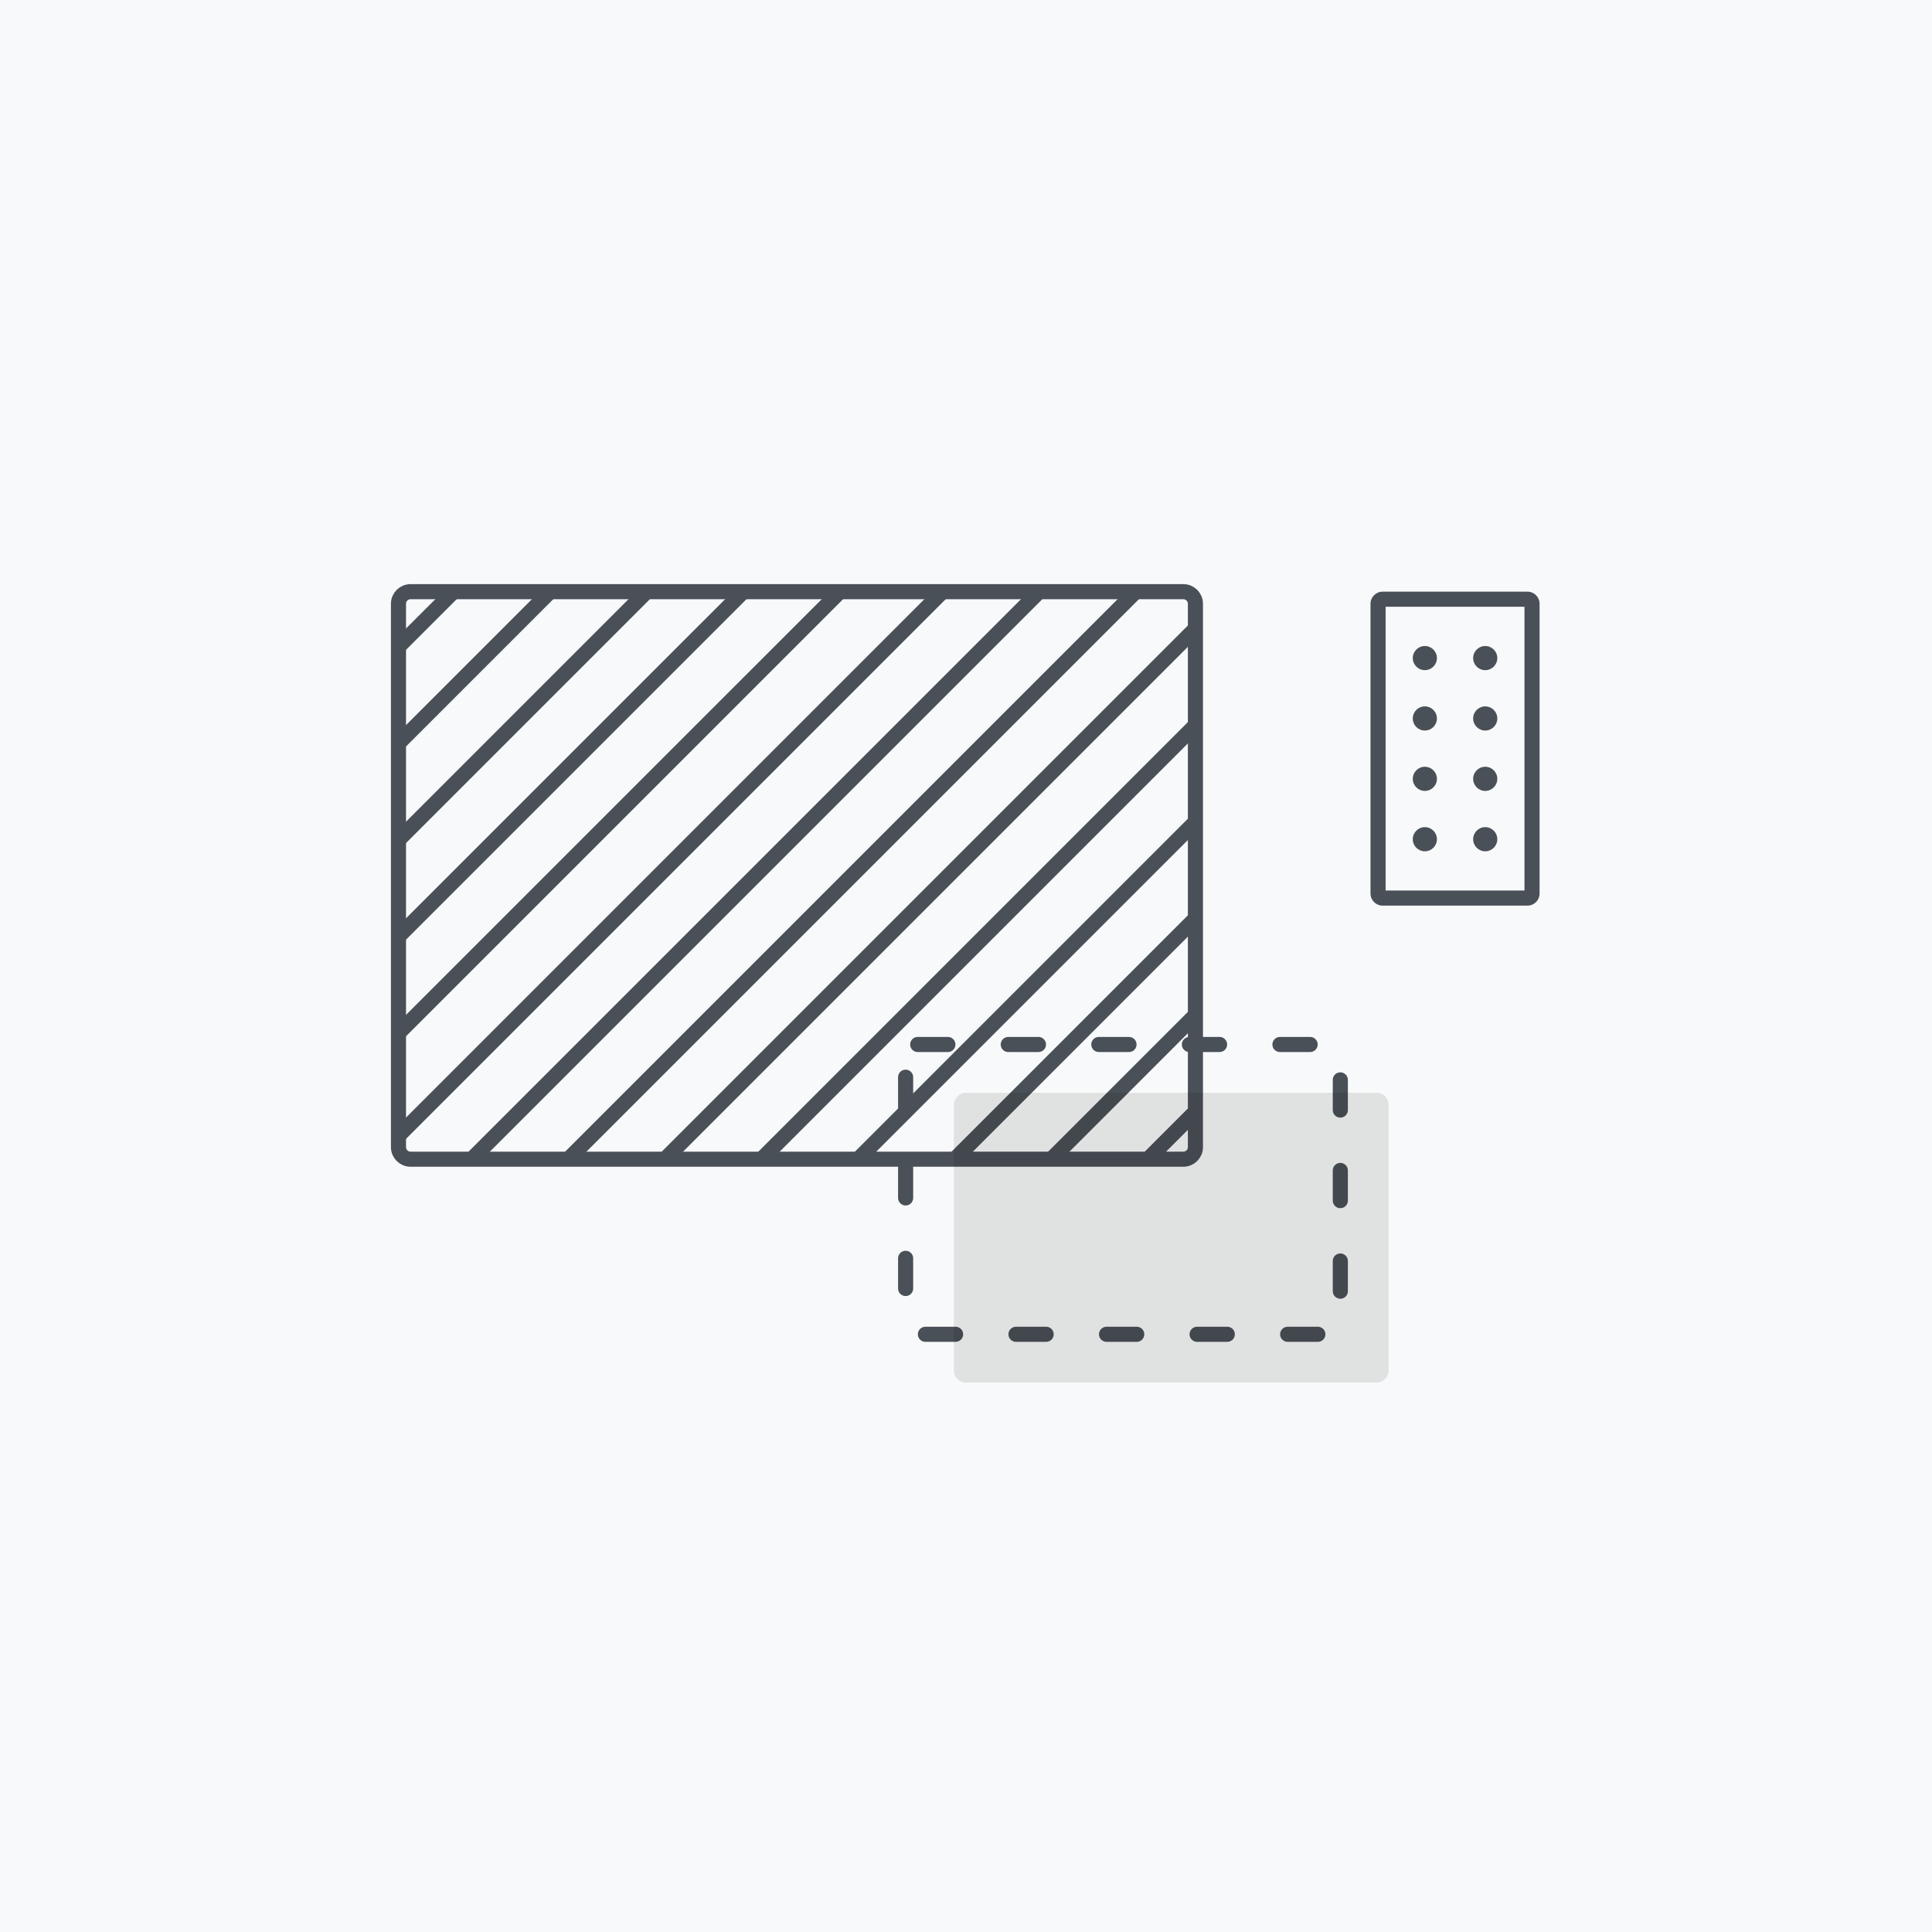
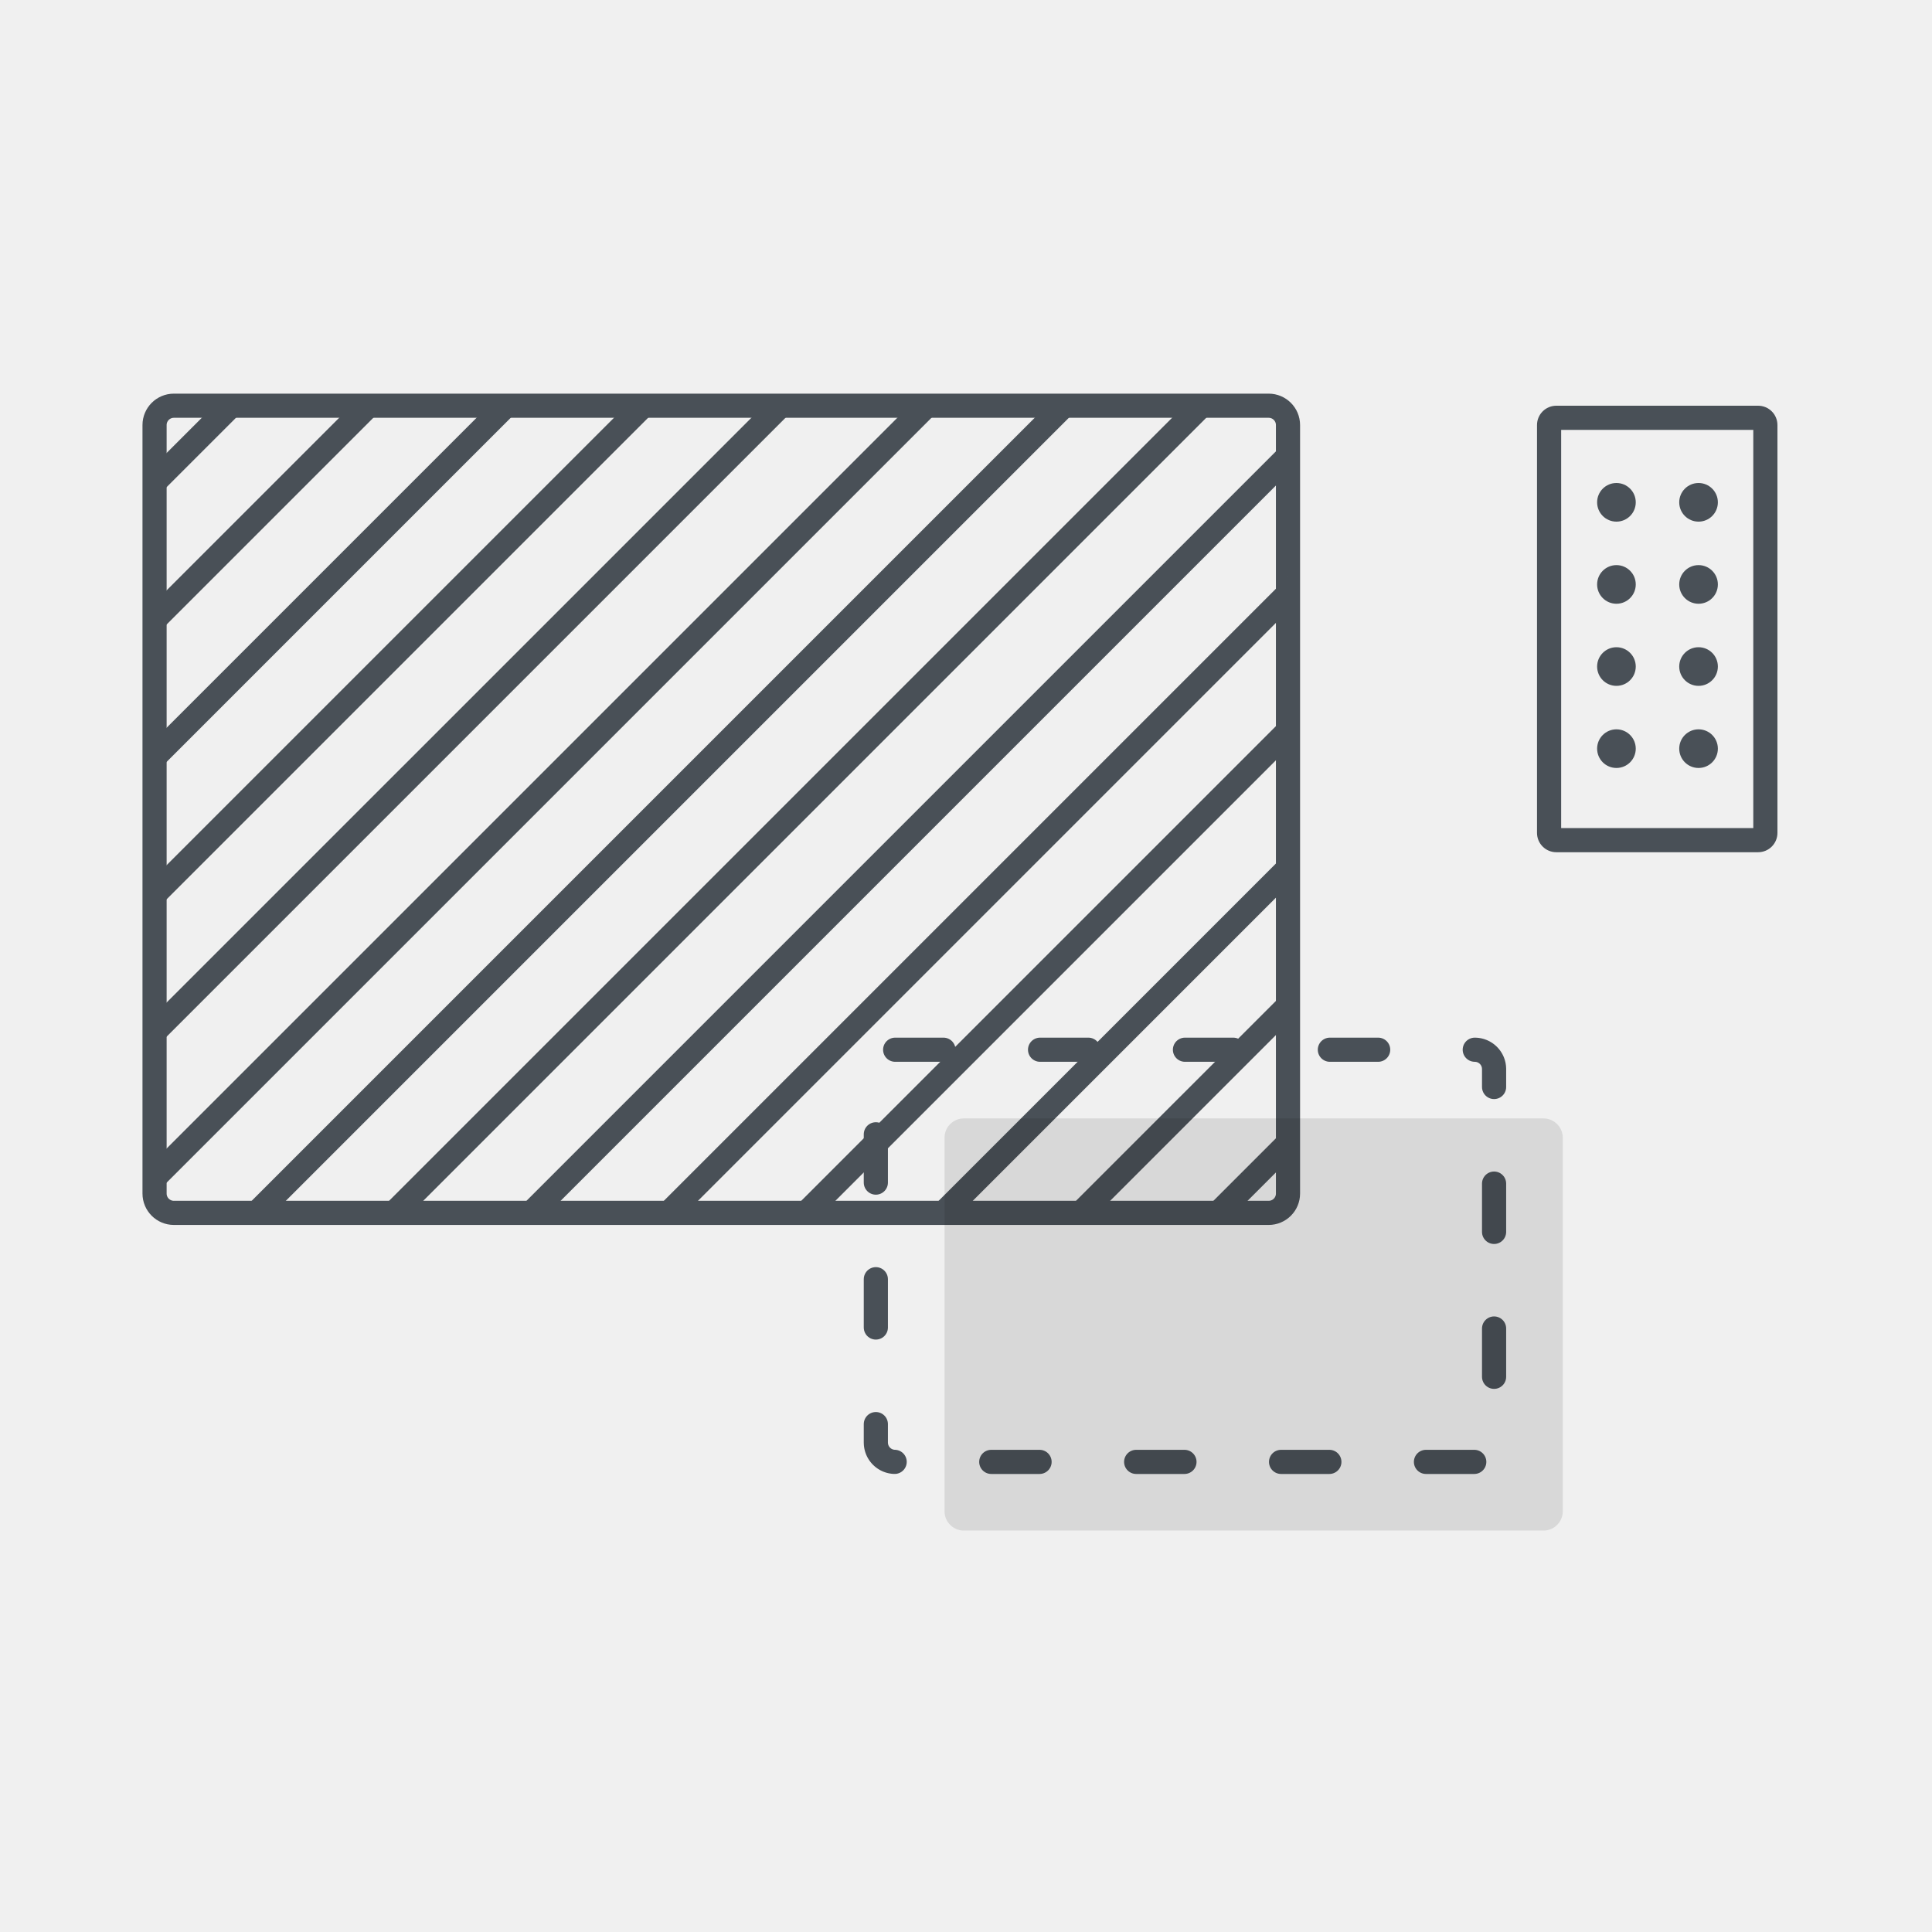
- <svg xmlns="http://www.w3.org/2000/svg" width="320" height="320" viewBox="0 0 320 320" fill="none">
-   <rect width="320" height="320" fill="#F8F9FA" />
-   <rect x="66" y="98" width="132" height="94" rx="2" stroke="#495057" stroke-width="2.5" stroke-linecap="round" />
-   <mask id="mask0_2203_168" style="mask-type:alpha" maskUnits="userSpaceOnUse" x="66" y="98" width="132" height="94">
-     <rect x="66" y="98" width="132" height="94" rx="2" fill="white" />
+ <svg xmlns="http://www.w3.org/2000/svg" width="200" height="200" viewBox="0 0 200 200" fill="none">
+   <rect x="16" y="42" width="117.333" height="83.556" rx="2" stroke="#495057" stroke-width="2.5" stroke-linecap="round" />
+   <mask id="mask0_2203_168" style="mask-type:alpha" maskUnits="userSpaceOnUse" x="16" y="42" width="118" height="84">
+     <rect x="16" y="42" width="117.333" height="83.556" rx="2" fill="white" />
  </mask>
  <g mask="url(#mask0_2203_168)">
-     <line x1="31.116" y1="174.001" x2="164.286" y2="40.832" stroke="#495057" stroke-width="2.5" />
-     <line x1="23.116" y1="166.001" x2="156.286" y2="32.832" stroke="#495057" stroke-width="2.5" />
-     <line x1="15.116" y1="158.001" x2="148.286" y2="24.832" stroke="#495057" stroke-width="2.5" />
-     <line x1="39.116" y1="182.001" x2="172.286" y2="48.832" stroke="#495057" stroke-width="2.5" />
-     <line x1="47.116" y1="190.001" x2="180.286" y2="56.832" stroke="#495057" stroke-width="2.5" />
-     <line x1="71.116" y1="215.001" x2="204.286" y2="81.832" stroke="#495057" stroke-width="2.5" />
-     <line x1="63.116" y1="207.001" x2="196.286" y2="73.832" stroke="#495057" stroke-width="2.5" />
-     <line x1="55.116" y1="199.001" x2="188.286" y2="65.832" stroke="#495057" stroke-width="2.5" />
-     <line x1="79.116" y1="223.001" x2="212.286" y2="89.832" stroke="#495057" stroke-width="2.5" />
-     <line x1="87.116" y1="231.001" x2="220.286" y2="97.832" stroke="#495057" stroke-width="2.5" />
-     <line x1="111.116" y1="255.001" x2="244.286" y2="121.832" stroke="#495057" stroke-width="2.5" />
-     <line x1="103.116" y1="247.001" x2="236.286" y2="113.832" stroke="#495057" stroke-width="2.5" />
-     <line x1="95.116" y1="239.001" x2="228.286" y2="105.832" stroke="#495057" stroke-width="2.5" />
-     <line x1="119.116" y1="263.001" x2="252.286" y2="129.832" stroke="#495057" stroke-width="2.5" />
-     <line x1="127.116" y1="271.001" x2="260.286" y2="137.832" stroke="#495057" stroke-width="2.5" />
+     <line x1="-15.106" y1="109.458" x2="103.267" y2="-8.914" stroke="#495057" stroke-width="2.5" />
+     <line x1="-22.217" y1="102.347" x2="96.156" y2="-16.026" stroke="#495057" stroke-width="2.5" />
+     <line x1="-29.328" y1="95.236" x2="89.045" y2="-23.137" stroke="#495057" stroke-width="2.5" />
+     <line x1="-7.995" y1="116.57" x2="110.378" y2="-1.803" stroke="#495057" stroke-width="2.5" />
+     <line x1="-0.884" y1="123.681" x2="117.489" y2="5.308" stroke="#495057" stroke-width="2.5" />
+     <line x1="20.449" y1="145.903" x2="138.822" y2="27.53" stroke="#495057" stroke-width="2.5" />
+     <line x1="13.338" y1="138.792" x2="131.711" y2="20.419" stroke="#495057" stroke-width="2.5" />
+     <line x1="6.227" y1="131.681" x2="124.6" y2="13.308" stroke="#495057" stroke-width="2.5" />
+     <line x1="27.561" y1="153.014" x2="145.933" y2="34.641" stroke="#495057" stroke-width="2.5" />
+     <line x1="34.672" y1="160.125" x2="153.045" y2="41.752" stroke="#495057" stroke-width="2.5" />
+     <line x1="56.005" y1="181.458" x2="174.378" y2="63.086" stroke="#495057" stroke-width="2.5" />
+     <line x1="48.894" y1="174.347" x2="167.267" y2="55.974" stroke="#495057" stroke-width="2.5" />
+     <line x1="41.783" y1="167.236" x2="160.156" y2="48.863" stroke="#495057" stroke-width="2.5" />
+     <line x1="63.116" y1="188.57" x2="181.489" y2="70.197" stroke="#495057" stroke-width="2.5" />
+     <line x1="70.227" y1="195.681" x2="188.6" y2="77.308" stroke="#495057" stroke-width="2.5" />
  </g>
-   <path d="M238 109C238 110.105 237.105 111 236 111C234.895 111 234 110.105 234 109C234 107.895 234.895 107 236 107C237.105 107 238 107.895 238 109Z" fill="#495057" />
-   <path d="M248 109C248 110.105 247.105 111 246 111C244.895 111 244 110.105 244 109C244 107.895 244.895 107 246 107C247.105 107 248 107.895 248 109Z" fill="#495057" />
-   <path d="M238 119C238 120.105 237.105 121 236 121C234.895 121 234 120.105 234 119C234 117.895 234.895 117 236 117C237.105 117 238 117.895 238 119Z" fill="#495057" />
-   <path d="M248 119C248 120.105 247.105 121 246 121C244.895 121 244 120.105 244 119C244 117.895 244.895 117 246 117C247.105 117 248 117.895 248 119Z" fill="#495057" />
-   <path d="M238 129C238 130.105 237.105 131 236 131C234.895 131 234 130.105 234 129C234 127.895 234.895 127 236 127C237.105 127 238 127.895 238 129Z" fill="#495057" />
-   <path d="M248 129C248 130.105 247.105 131 246 131C244.895 131 244 130.105 244 129C244 127.895 244.895 127 246 127C247.105 127 248 127.895 248 129Z" fill="#495057" />
-   <path d="M238 139C238 140.105 237.105 141 236 141C234.895 141 234 140.105 234 139C234 137.895 234.895 137 236 137C237.105 137 238 137.895 238 139Z" fill="#495057" />
-   <path d="M248 139C248 140.105 247.105 141 246 141C244.895 141 244 140.105 244 139C244 137.895 244.895 137 246 137C247.105 137 248 137.895 248 139Z" fill="#495057" />
-   <rect x="150" y="173" width="72" height="48" rx="2" stroke="#495057" stroke-width="2.5" stroke-linecap="round" stroke-dasharray="5 10" />
-   <rect x="158" y="181" width="72" height="48" rx="2" fill="black" fill-opacity="0.1" />
+   <path d="M169.333 52C169.333 53.105 168.438 54 167.333 54C166.229 54 165.333 53.105 165.333 52C165.333 50.895 166.229 50 167.333 50C168.438 50 169.333 50.895 169.333 52Z" fill="#495057" />
+   <path d="M177.833 52C177.833 53.105 176.938 54 175.833 54C174.729 54 173.833 53.105 173.833 52C173.833 50.895 174.729 50 175.833 50C176.938 50 177.833 50.895 177.833 52Z" fill="#495057" />
+   <path d="M169.333 60.5C169.333 61.605 168.438 62.5 167.333 62.5C166.229 62.5 165.333 61.605 165.333 60.5C165.333 59.395 166.229 58.5 167.333 58.5C168.438 58.5 169.333 59.395 169.333 60.5Z" fill="#495057" />
+   <path d="M177.833 60.5C177.833 61.605 176.938 62.5 175.833 62.5C174.729 62.5 173.833 61.605 173.833 60.5C173.833 59.395 174.729 58.5 175.833 58.5C176.938 58.5 177.833 59.395 177.833 60.5Z" fill="#495057" />
+   <path d="M169.333 69C169.333 70.105 168.438 71 167.333 71C166.229 71 165.333 70.105 165.333 69C165.333 67.895 166.229 67 167.333 67C168.438 67 169.333 67.895 169.333 69Z" fill="#495057" />
+   <path d="M177.833 69C177.833 70.105 176.938 71 175.833 71C174.729 71 173.833 70.105 173.833 69C173.833 67.895 174.729 67 175.833 67C176.938 67 177.833 67.895 177.833 69Z" fill="#495057" />
+   <path d="M169.333 77.5C169.333 78.605 168.438 79.5 167.333 79.5C166.229 79.5 165.333 78.605 165.333 77.5C165.333 76.395 166.229 75.5 167.333 75.5C168.438 75.5 169.333 76.395 169.333 77.5Z" fill="#495057" />
+   <path d="M177.833 77.5C177.833 78.605 176.938 79.5 175.833 79.5C174.729 79.5 173.833 78.605 173.833 77.5C173.833 76.395 174.729 75.5 175.833 75.5C176.938 75.5 177.833 76.395 177.833 77.5Z" fill="#495057" />
+   <rect x="90.667" y="108.667" width="64" height="42.667" rx="2" stroke="#495057" stroke-width="2.5" stroke-linecap="round" stroke-dasharray="5 10" />
+   <rect x="97.778" y="115.778" width="64" height="42.667" rx="2" fill="black" fill-opacity="0.1" />
  <mask id="path-28-inside-1_2203_168" fill="white">
-     <rect x="227" y="98" width="28" height="52" rx="2" />
+     <rect x="159.111" y="42" width="24.889" height="46.222" rx="2" />
  </mask>
-   <rect x="227" y="98" width="28" height="52" rx="2" stroke="#495057" stroke-width="5" mask="url(#path-28-inside-1_2203_168)" />
+   <rect x="159.111" y="42" width="24.889" height="46.222" rx="2" stroke="#495057" stroke-width="5" mask="url(#path-28-inside-1_2203_168)" />
</svg>
